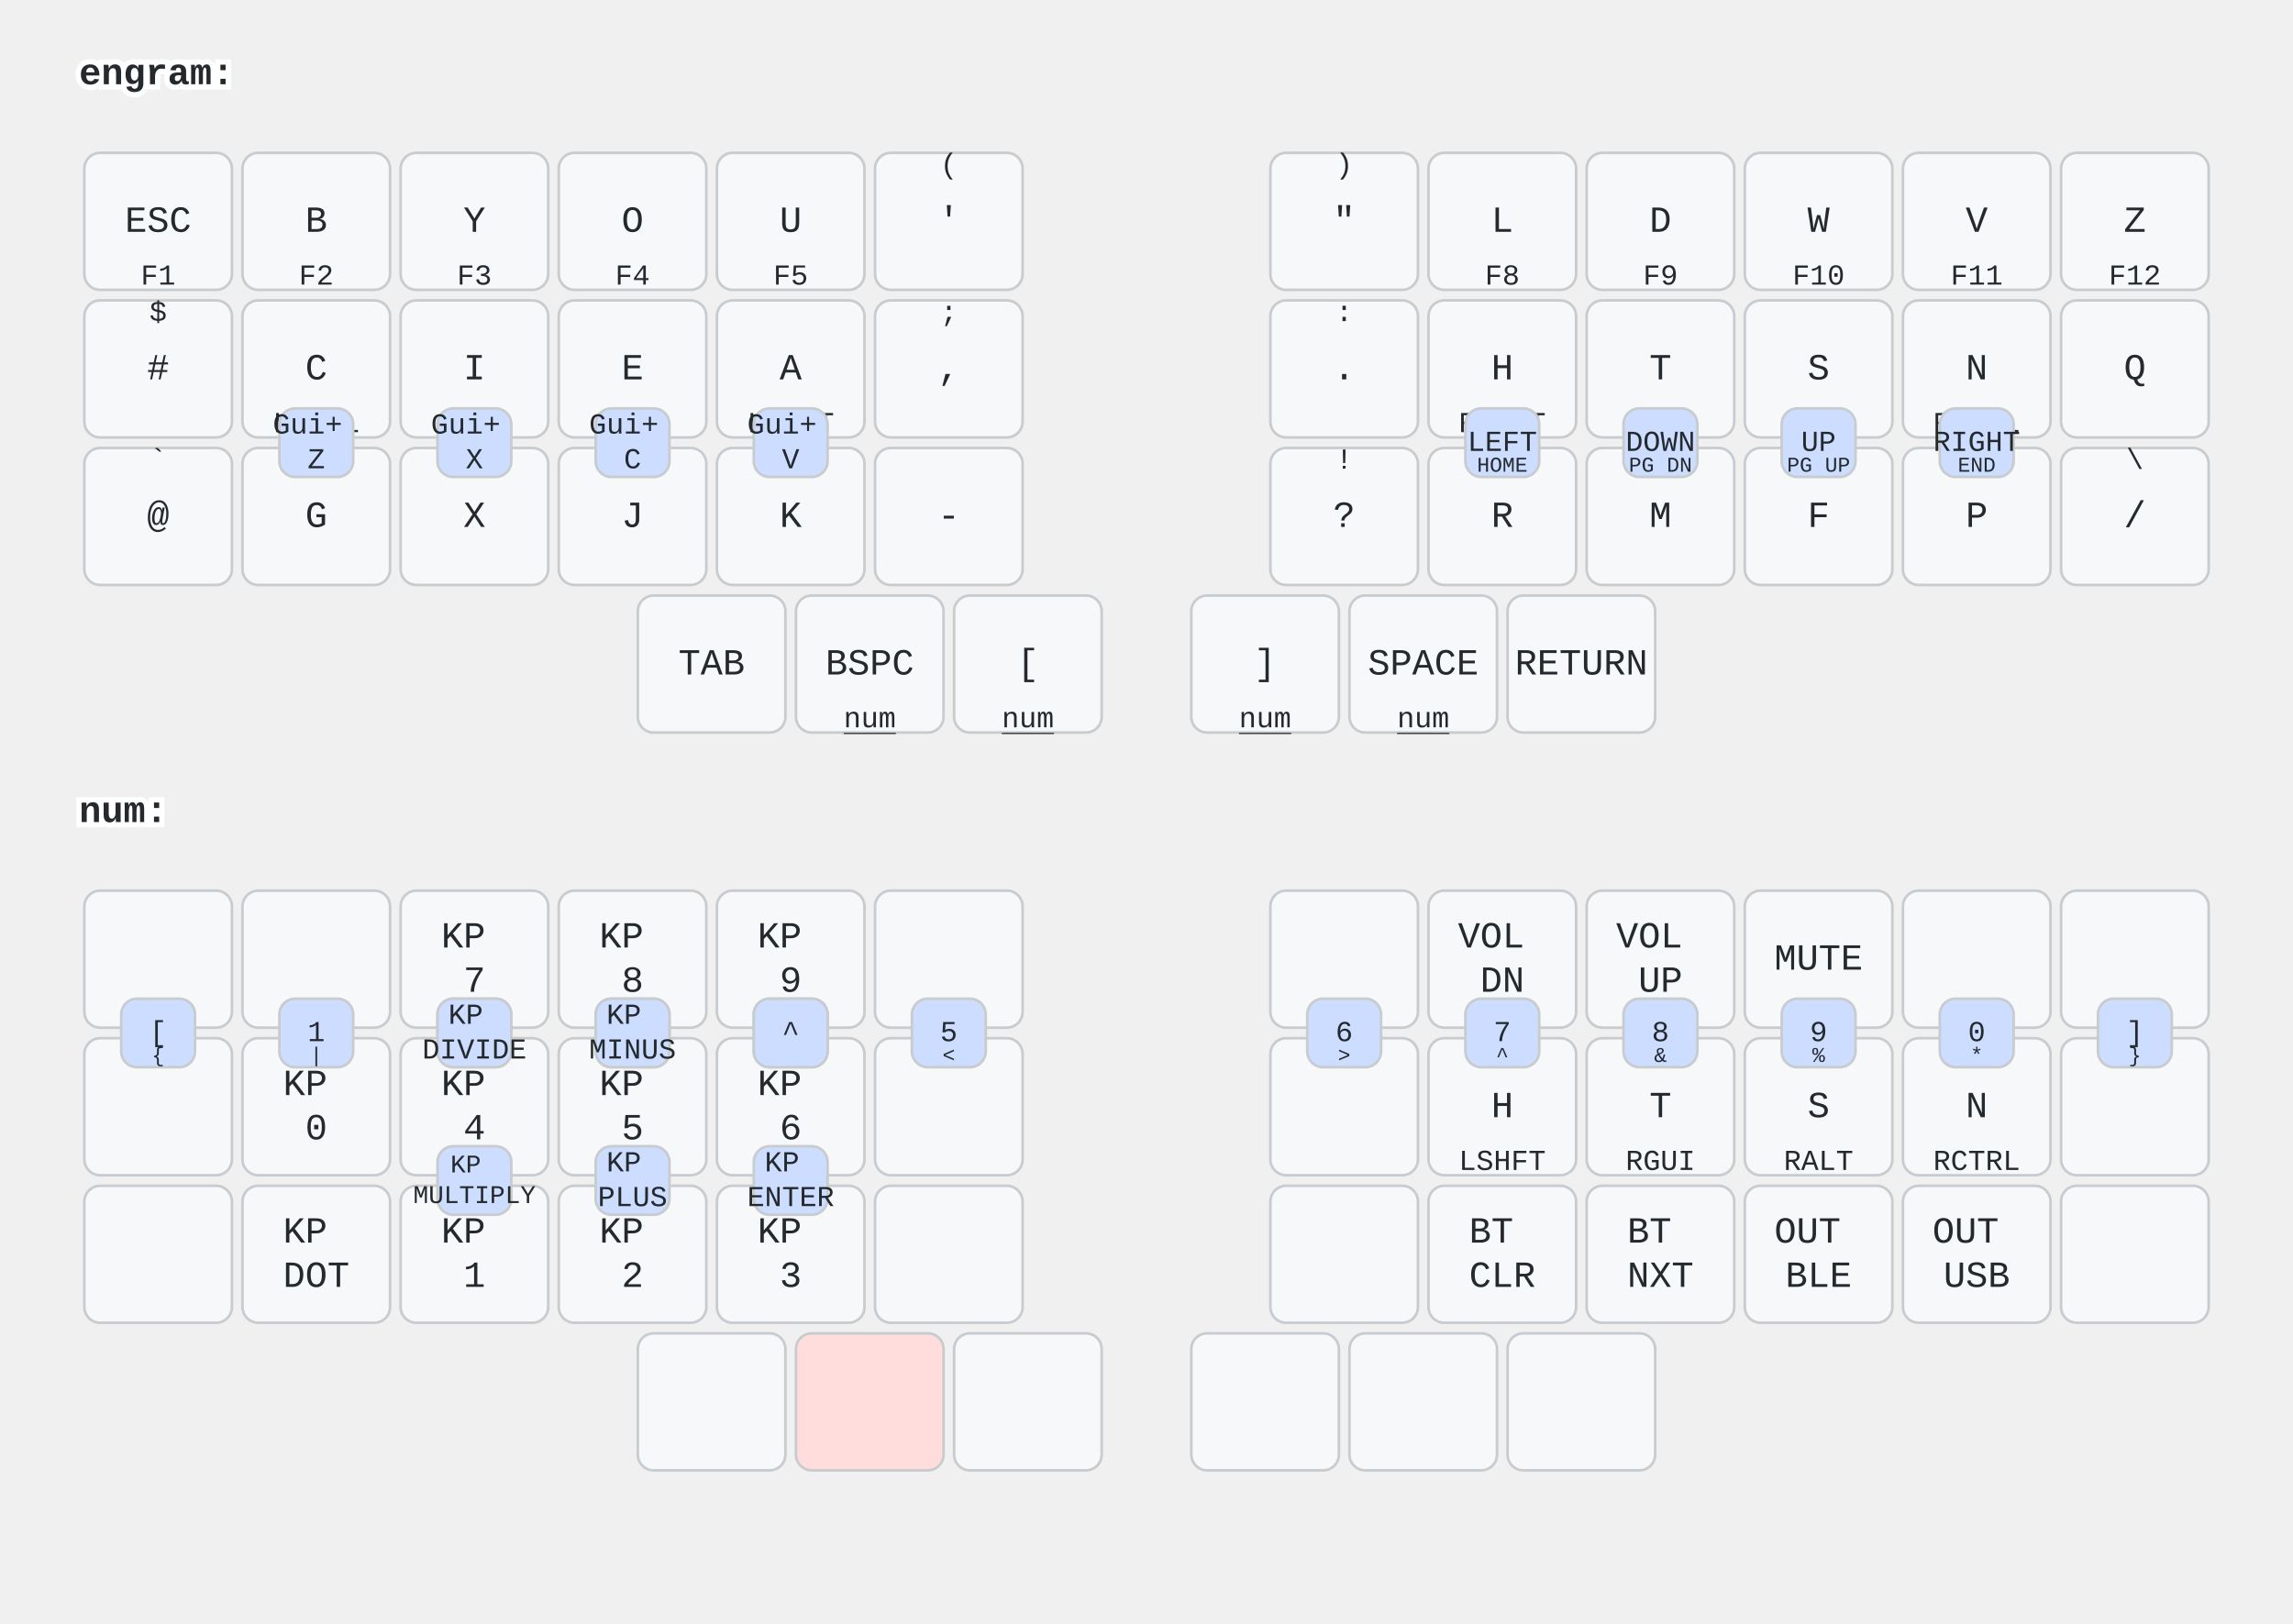
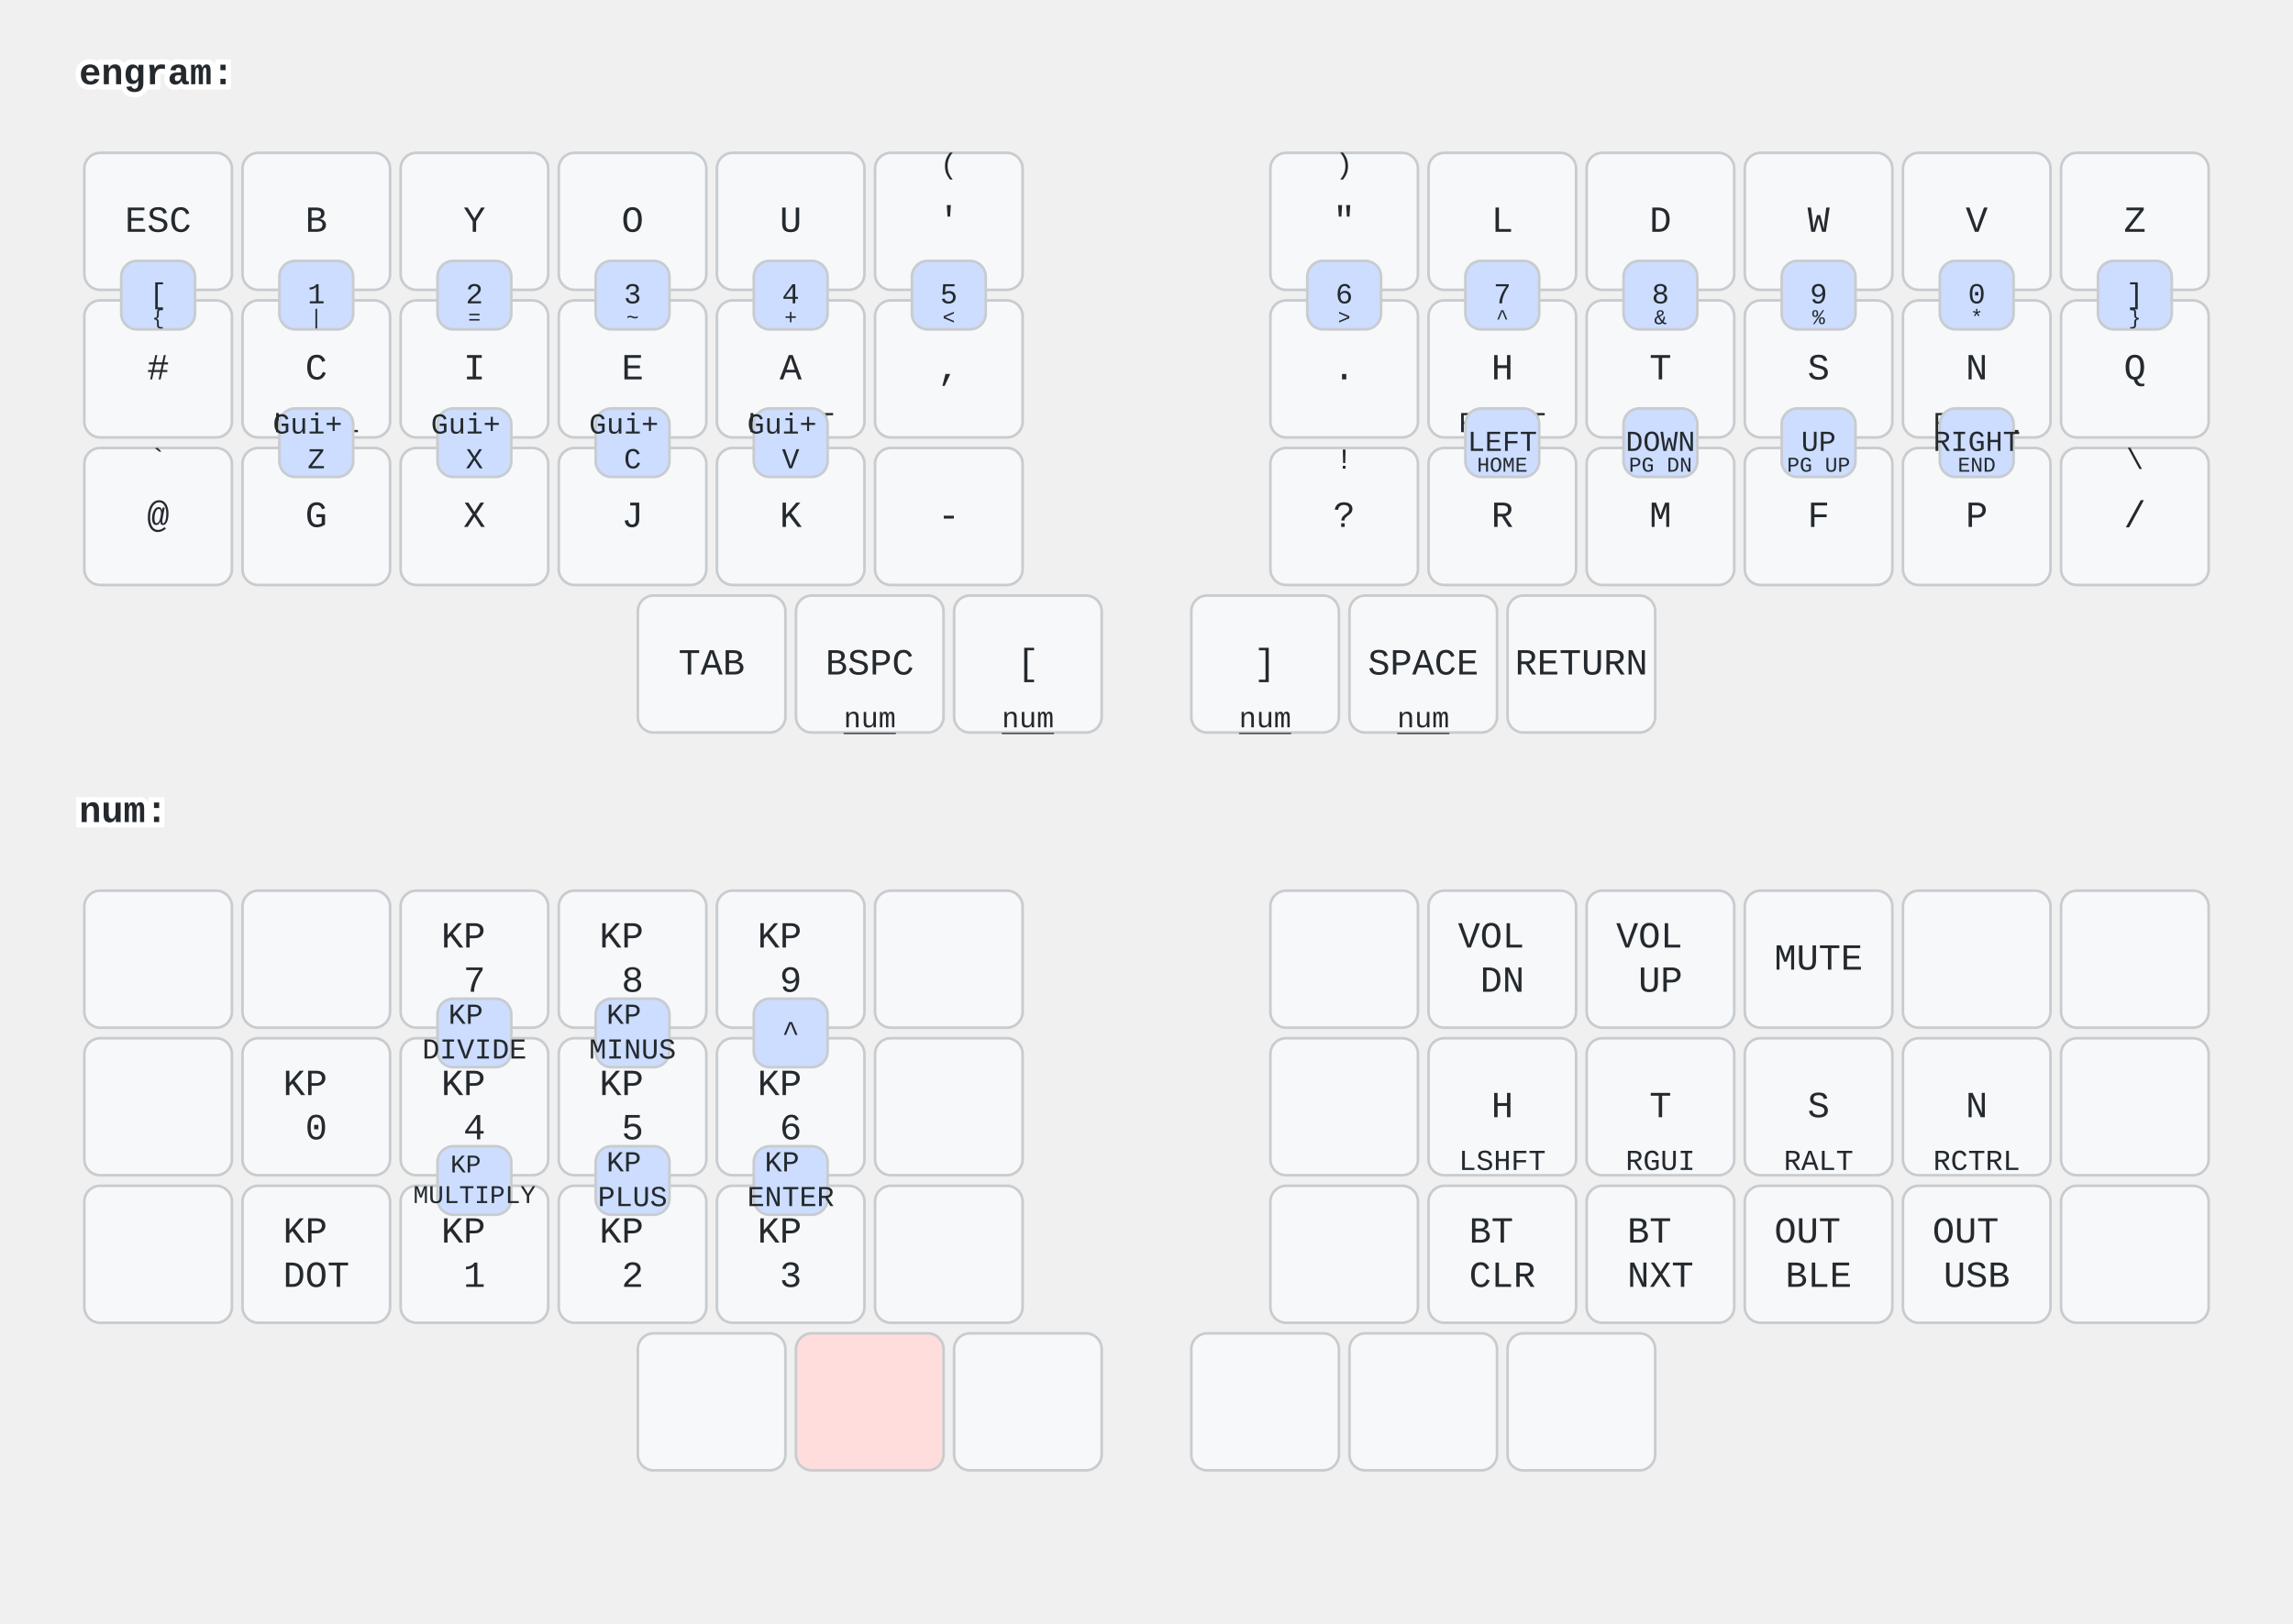
<svg xmlns="http://www.w3.org/2000/svg" width="870" height="616" viewBox="0 0 870 616" class="keymap">
  <style>/* inherit to force styles through use tags */
svg path {
    fill: inherit;
}

/* font and background color specifications */
svg.keymap {
    font-family: SFMono-Regular,Consolas,Liberation Mono,Menlo,monospace;
    font-size: 14px;
    font-kerning: normal;
    text-rendering: optimizeLegibility;
    fill: #24292e;
}

/* default key styling */
rect.key {
    fill: #f6f8fa;
}

rect.key, rect.combo {
    stroke: #c9cccf;
    stroke-width: 1;
}

/* default key side styling, only used is draw_key_sides is set */
rect.side {
    filter: brightness(90%);
}

/* color accent for combo boxes */
rect.combo, rect.combo-separate {
    fill: #cdf;
}

/* color accent for held keys */
rect.held, rect.combo.held {
    fill: #fdd;
}

/* color accent for ghost (optional) keys */
rect.ghost, rect.combo.ghost {
    stroke-dasharray: 4, 4;
    stroke-width: 2;
}

text {
    text-anchor: middle;
    dominant-baseline: middle;
}

/* styling for layer labels */
text.label {
    font-weight: bold;
    text-anchor: start;
    stroke: white;
    stroke-width: 4;
    paint-order: stroke;
}

/* styling for optional footer */
text.footer {
    text-anchor: end;
    dominant-baseline: auto;
    stroke: white;
    stroke-width: 4;
    paint-order: stroke;
}

/* styling for combo tap, and key hold/shifted label text */
text.combo, text.hold, text.shifted {
    font-size: 11px;
}

text.hold {
    text-anchor: middle;
    dominant-baseline: auto;
}

text.shifted {
    text-anchor: middle;
    dominant-baseline: hanging;
}

text.layer-activator {
    text-decoration: underline;
}

/* styling for hold/shifted label text in combo box */
text.combo.hold, text.combo.shifted {
    font-size: 8px;
}

/* lighter symbol for transparent keys */
text.trans {
    fill: #7b7e81;
}

/* styling for combo dendrons */
path.combo {
    stroke-width: 1;
    stroke: gray;
    fill: none;
}

/* Start Tabler Icons Cleanup */
/* cannot use height/width with glyphs */
.icon-tabler &gt; path {
    fill: inherit;
    stroke: inherit;
    stroke-width: 2;
}
/* hide tabler's default box */
.icon-tabler &gt; path[stroke="none"][fill="none"] {
    visibility: hidden;
}
/* End Tabler Icons Cleanup */
</style>
  <g transform="translate(30, 0)" class="layer-engram">
    <text x="0" y="28" class="label" id="engram">engram:</text>
    <g transform="translate(0, 56)">
      <g transform="translate(30, 28)" class="key keypos-0">
        <rect rx="6" ry="6" x="-28" y="-26" width="56" height="52" class="key" />
        <text x="0" y="0" class="key tap">ESC</text>
        <text x="0" y="24" class="key hold">F1</text>
      </g>
      <g transform="translate(90, 28)" class="key keypos-1">
        <rect rx="6" ry="6" x="-28" y="-26" width="56" height="52" class="key" />
        <text x="0" y="0" class="key tap">B</text>
        <text x="0" y="24" class="key hold">F2</text>
      </g>
      <g transform="translate(150, 28)" class="key keypos-2">
        <rect rx="6" ry="6" x="-28" y="-26" width="56" height="52" class="key" />
        <text x="0" y="0" class="key tap">Y</text>
        <text x="0" y="24" class="key hold">F3</text>
      </g>
      <g transform="translate(210, 28)" class="key keypos-3">
        <rect rx="6" ry="6" x="-28" y="-26" width="56" height="52" class="key" />
        <text x="0" y="0" class="key tap">O</text>
        <text x="0" y="24" class="key hold">F4</text>
      </g>
      <g transform="translate(270, 28)" class="key keypos-4">
        <rect rx="6" ry="6" x="-28" y="-26" width="56" height="52" class="key" />
        <text x="0" y="0" class="key tap">U</text>
        <text x="0" y="24" class="key hold">F5</text>
      </g>
      <g transform="translate(330, 28)" class="key keypos-5">
        <rect rx="6" ry="6" x="-28" y="-26" width="56" height="52" class="key" />
        <text x="0" y="0" class="key tap">'</text>
        <text x="0" y="-24" class="key shifted">(</text>
      </g>
      <g transform="translate(480, 28)" class="key keypos-6">
        <rect rx="6" ry="6" x="-28" y="-26" width="56" height="52" class="key" />
        <text x="0" y="0" class="key tap">"</text>
        <text x="0" y="-24" class="key shifted">)</text>
      </g>
      <g transform="translate(540, 28)" class="key keypos-7">
        <rect rx="6" ry="6" x="-28" y="-26" width="56" height="52" class="key" />
        <text x="0" y="0" class="key tap">L</text>
        <text x="0" y="24" class="key hold">F8</text>
      </g>
      <g transform="translate(600, 28)" class="key keypos-8">
        <rect rx="6" ry="6" x="-28" y="-26" width="56" height="52" class="key" />
        <text x="0" y="0" class="key tap">D</text>
        <text x="0" y="24" class="key hold">F9</text>
      </g>
      <g transform="translate(660, 28)" class="key keypos-9">
        <rect rx="6" ry="6" x="-28" y="-26" width="56" height="52" class="key" />
        <text x="0" y="0" class="key tap">W</text>
        <text x="0" y="24" class="key hold">F10</text>
      </g>
      <g transform="translate(720, 28)" class="key keypos-10">
        <rect rx="6" ry="6" x="-28" y="-26" width="56" height="52" class="key" />
        <text x="0" y="0" class="key tap">V</text>
        <text x="0" y="24" class="key hold">F11</text>
      </g>
      <g transform="translate(780, 28)" class="key keypos-11">
        <rect rx="6" ry="6" x="-28" y="-26" width="56" height="52" class="key" />
        <text x="0" y="0" class="key tap">Z</text>
        <text x="0" y="24" class="key hold">F12</text>
      </g>
      <g transform="translate(30, 84)" class="key keypos-12">
        <rect rx="6" ry="6" x="-28" y="-26" width="56" height="52" class="key" />
        <text x="0" y="0" class="key tap">#</text>
        <text x="0" y="-24" class="key shifted">$</text>
      </g>
      <g transform="translate(90, 84)" class="key keypos-13">
        <rect rx="6" ry="6" x="-28" y="-26" width="56" height="52" class="key" />
        <text x="0" y="0" class="key tap">C</text>
        <text x="0" y="24" class="key hold">LCTRL</text>
      </g>
      <g transform="translate(150, 84)" class="key keypos-14">
        <rect rx="6" ry="6" x="-28" y="-26" width="56" height="52" class="key" />
        <text x="0" y="0" class="key tap">I</text>
        <text x="0" y="24" class="key hold">LALT</text>
      </g>
      <g transform="translate(210, 84)" class="key keypos-15">
        <rect rx="6" ry="6" x="-28" y="-26" width="56" height="52" class="key" />
        <text x="0" y="0" class="key tap">E</text>
        <text x="0" y="24" class="key hold">LGUI</text>
      </g>
      <g transform="translate(270, 84)" class="key keypos-16">
        <rect rx="6" ry="6" x="-28" y="-26" width="56" height="52" class="key" />
        <text x="0" y="0" class="key tap">A</text>
        <text x="0" y="24" class="key hold">LSHFT</text>
      </g>
      <g transform="translate(330, 84)" class="key keypos-17">
        <rect rx="6" ry="6" x="-28" y="-26" width="56" height="52" class="key" />
        <text x="0" y="0" class="key tap">,</text>
        <text x="0" y="-24" class="key shifted">;</text>
      </g>
      <g transform="translate(480, 84)" class="key keypos-18">
        <rect rx="6" ry="6" x="-28" y="-26" width="56" height="52" class="key" />
        <text x="0" y="0" class="key tap">.</text>
        <text x="0" y="-24" class="key shifted">:</text>
      </g>
      <g transform="translate(540, 84)" class="key keypos-19">
        <rect rx="6" ry="6" x="-28" y="-26" width="56" height="52" class="key" />
        <text x="0" y="0" class="key tap">H</text>
        <text x="0" y="24" class="key hold">RSHFT</text>
      </g>
      <g transform="translate(600, 84)" class="key keypos-20">
        <rect rx="6" ry="6" x="-28" y="-26" width="56" height="52" class="key" />
        <text x="0" y="0" class="key tap">T</text>
        <text x="0" y="24" class="key hold">RGUI</text>
      </g>
      <g transform="translate(660, 84)" class="key keypos-21">
        <rect rx="6" ry="6" x="-28" y="-26" width="56" height="52" class="key" />
        <text x="0" y="0" class="key tap">S</text>
        <text x="0" y="24" class="key hold">RALT</text>
      </g>
      <g transform="translate(720, 84)" class="key keypos-22">
        <rect rx="6" ry="6" x="-28" y="-26" width="56" height="52" class="key" />
        <text x="0" y="0" class="key tap">N</text>
        <text x="0" y="24" class="key hold">RCTRL</text>
      </g>
      <g transform="translate(780, 84)" class="key keypos-23">
        <rect rx="6" ry="6" x="-28" y="-26" width="56" height="52" class="key" />
        <text x="0" y="0" class="key tap">Q</text>
      </g>
      <g transform="translate(30, 140)" class="key keypos-24">
        <rect rx="6" ry="6" x="-28" y="-26" width="56" height="52" class="key" />
        <text x="0" y="0" class="key tap">@</text>
        <text x="0" y="-24" class="key shifted">`</text>
      </g>
      <g transform="translate(90, 140)" class="key keypos-25">
        <rect rx="6" ry="6" x="-28" y="-26" width="56" height="52" class="key" />
        <text x="0" y="0" class="key tap">G</text>
      </g>
      <g transform="translate(150, 140)" class="key keypos-26">
        <rect rx="6" ry="6" x="-28" y="-26" width="56" height="52" class="key" />
        <text x="0" y="0" class="key tap">X</text>
      </g>
      <g transform="translate(210, 140)" class="key keypos-27">
        <rect rx="6" ry="6" x="-28" y="-26" width="56" height="52" class="key" />
        <text x="0" y="0" class="key tap">J</text>
      </g>
      <g transform="translate(270, 140)" class="key keypos-28">
        <rect rx="6" ry="6" x="-28" y="-26" width="56" height="52" class="key" />
        <text x="0" y="0" class="key tap">K</text>
      </g>
      <g transform="translate(330, 140)" class="key keypos-29">
        <rect rx="6" ry="6" x="-28" y="-26" width="56" height="52" class="key" />
        <text x="0" y="0" class="key tap">-</text>
      </g>
      <g transform="translate(480, 140)" class="key keypos-30">
        <rect rx="6" ry="6" x="-28" y="-26" width="56" height="52" class="key" />
        <text x="0" y="0" class="key tap">?</text>
        <text x="0" y="-24" class="key shifted">!</text>
      </g>
      <g transform="translate(540, 140)" class="key keypos-31">
        <rect rx="6" ry="6" x="-28" y="-26" width="56" height="52" class="key" />
        <text x="0" y="0" class="key tap">R</text>
      </g>
      <g transform="translate(600, 140)" class="key keypos-32">
        <rect rx="6" ry="6" x="-28" y="-26" width="56" height="52" class="key" />
        <text x="0" y="0" class="key tap">M</text>
      </g>
      <g transform="translate(660, 140)" class="key keypos-33">
        <rect rx="6" ry="6" x="-28" y="-26" width="56" height="52" class="key" />
        <text x="0" y="0" class="key tap">F</text>
      </g>
      <g transform="translate(720, 140)" class="key keypos-34">
        <rect rx="6" ry="6" x="-28" y="-26" width="56" height="52" class="key" />
        <text x="0" y="0" class="key tap">P</text>
      </g>
      <g transform="translate(780, 140)" class="key keypos-35">
        <rect rx="6" ry="6" x="-28" y="-26" width="56" height="52" class="key" />
        <text x="0" y="0" class="key tap">/</text>
        <text x="0" y="-24" class="key shifted">\</text>
      </g>
      <g transform="translate(240, 196)" class="key keypos-36">
        <rect rx="6" ry="6" x="-28" y="-26" width="56" height="52" class="key" />
        <text x="0" y="0" class="key tap">TAB</text>
      </g>
      <g transform="translate(300, 196)" class="key keypos-37">
        <rect rx="6" ry="6" x="-28" y="-26" width="56" height="52" class="key" />
        <text x="0" y="0" class="key tap">BSPC</text>
        <a href="#num">
          <text x="0" y="24" class="key hold layer-activator">num</text>
        </a>
      </g>
      <g transform="translate(360, 196)" class="key keypos-38">
        <rect rx="6" ry="6" x="-28" y="-26" width="56" height="52" class="key" />
        <text x="0" y="0" class="key tap">[</text>
        <a href="#num">
          <text x="0" y="24" class="key hold layer-activator">num</text>
        </a>
      </g>
      <g transform="translate(450, 196)" class="key keypos-39">
        <rect rx="6" ry="6" x="-28" y="-26" width="56" height="52" class="key" />
        <text x="0" y="0" class="key tap">]</text>
        <a href="#num">
          <text x="0" y="24" class="key hold layer-activator">num</text>
        </a>
      </g>
      <g transform="translate(510, 196)" class="key keypos-40">
        <rect rx="6" ry="6" x="-28" y="-26" width="56" height="52" class="key" />
        <text x="0" y="0" class="key tap">SPACE</text>
        <a href="#num">
          <text x="0" y="24" class="key hold layer-activator">num</text>
        </a>
      </g>
      <g transform="translate(570, 196)" class="key keypos-41">
        <rect rx="6" ry="6" x="-28" y="-26" width="56" height="52" class="key" />
        <text x="0" y="0" class="key tap">RETURN</text>
      </g>
      <g class="combo combopos-0">
+         <rect rx="6" ry="6" x="16" y="43" width="28" height="26" class="combo" />
+         <text x="30" y="56" class="combo tap">[</text>
+         <text x="30" y="67" class="combo hold">{</text>
+       </g>
+       <g class="combo combopos-1">
+         <rect rx="6" ry="6" x="76" y="43" width="28" height="26" class="combo" />
+         <text x="90" y="56" class="combo tap">1</text>
+         <text x="90" y="67" class="combo hold">|</text>
+       </g>
+       <g class="combo combopos-2">
+         <rect rx="6" ry="6" x="136" y="43" width="28" height="26" class="combo" />
+         <text x="150" y="56" class="combo tap">2</text>
+         <text x="150" y="67" class="combo hold">=</text>
+       </g>
+       <g class="combo combopos-3">
+         <rect rx="6" ry="6" x="196" y="43" width="28" height="26" class="combo" />
+         <text x="210" y="56" class="combo tap">3</text>
+         <text x="210" y="67" class="combo hold">~</text>
+       </g>
+       <g class="combo combopos-4">
+         <rect rx="6" ry="6" x="256" y="43" width="28" height="26" class="combo" />
+         <text x="270" y="56" class="combo tap">4</text>
+         <text x="270" y="67" class="combo hold">+</text>
+       </g>
+       <g class="combo combopos-5">
+         <rect rx="6" ry="6" x="316" y="43" width="28" height="26" class="combo" />
+         <text x="330" y="56" class="combo tap">5</text>
+         <text x="330" y="67" class="combo hold">&lt;</text>
+       </g>
+       <g class="combo combopos-6">
+         <rect rx="6" ry="6" x="466" y="43" width="28" height="26" class="combo" />
+         <text x="480" y="56" class="combo tap">6</text>
+         <text x="480" y="67" class="combo hold">&gt;</text>
+       </g>
+       <g class="combo combopos-7">
+         <rect rx="6" ry="6" x="526" y="43" width="28" height="26" class="combo" />
+         <text x="540" y="56" class="combo tap">7</text>
+         <text x="540" y="67" class="combo hold">^</text>
+       </g>
+       <g class="combo combopos-8">
+         <rect rx="6" ry="6" x="586" y="43" width="28" height="26" class="combo" />
+         <text x="600" y="56" class="combo tap">8</text>
+         <text x="600" y="67" class="combo hold">&amp;</text>
+       </g>
+       <g class="combo combopos-9">
+         <rect rx="6" ry="6" x="646" y="43" width="28" height="26" class="combo" />
+         <text x="660" y="56" class="combo tap">9</text>
+         <text x="660" y="67" class="combo hold">%</text>
+       </g>
+       <g class="combo combopos-10">
+         <rect rx="6" ry="6" x="706" y="43" width="28" height="26" class="combo" />
+         <text x="720" y="56" class="combo tap">0</text>
+         <text x="720" y="67" class="combo hold">*</text>
+       </g>
+       <g class="combo combopos-11">
+         <rect rx="6" ry="6" x="766" y="43" width="28" height="26" class="combo" />
+         <text x="780" y="56" class="combo tap">]</text>
+         <text x="780" y="67" class="combo hold">}</text>
+       </g>
+       <g class="combo combopos-12">
        <rect rx="6" ry="6" x="76" y="99" width="28" height="26" class="combo" />
        <text x="90" y="112" class="combo tap">
          <tspan x="90" dy="-0.6em">Gui+</tspan>
          <tspan x="90" dy="1.2em">Z</tspan>
        </text>
      </g>
-       <g class="combo combopos-1">
+       <g class="combo combopos-13">
        <rect rx="6" ry="6" x="136" y="99" width="28" height="26" class="combo" />
        <text x="150" y="112" class="combo tap">
          <tspan x="150" dy="-0.6em">Gui+</tspan>
          <tspan x="150" dy="1.2em">X</tspan>
        </text>
      </g>
-       <g class="combo combopos-2">
+       <g class="combo combopos-14">
        <rect rx="6" ry="6" x="196" y="99" width="28" height="26" class="combo" />
        <text x="210" y="112" class="combo tap">
          <tspan x="210" dy="-0.6em">Gui+</tspan>
          <tspan x="210" dy="1.2em">C</tspan>
        </text>
      </g>
-       <g class="combo combopos-3">
+       <g class="combo combopos-15">
        <rect rx="6" ry="6" x="256" y="99" width="28" height="26" class="combo" />
        <text x="270" y="112" class="combo tap">
          <tspan x="270" dy="-0.6em">Gui+</tspan>
          <tspan x="270" dy="1.2em">V</tspan>
        </text>
      </g>
-       <g class="combo combopos-4">
+       <g class="combo combopos-16">
        <rect rx="6" ry="6" x="526" y="99" width="28" height="26" class="combo" />
        <text x="540" y="112" class="combo tap">LEFT</text>
        <text x="540" y="123" class="combo hold">HOME</text>
      </g>
-       <g class="combo combopos-5">
+       <g class="combo combopos-17">
        <rect rx="6" ry="6" x="586" y="99" width="28" height="26" class="combo" />
        <text x="600" y="112" class="combo tap">DOWN</text>
        <text x="600" y="123" class="combo hold">PG DN</text>
      </g>
-       <g class="combo combopos-6">
+       <g class="combo combopos-18">
        <rect rx="6" ry="6" x="646" y="99" width="28" height="26" class="combo" />
        <text x="660" y="112" class="combo tap">UP</text>
        <text x="660" y="123" class="combo hold">PG UP</text>
      </g>
-       <g class="combo combopos-7">
+       <g class="combo combopos-19">
        <rect rx="6" ry="6" x="706" y="99" width="28" height="26" class="combo" />
        <text x="720" y="112" class="combo tap">RIGHT</text>
        <text x="720" y="123" class="combo hold">END</text>
      </g>
    </g>
  </g>
  <g transform="translate(30, 280)" class="layer-num">
    <text x="0" y="28" class="label" id="num">num:</text>
    <g transform="translate(0, 56)">
      <g transform="translate(30, 28)" class="key keypos-0">
        <rect rx="6" ry="6" x="-28" y="-26" width="56" height="52" class="key" />
      </g>
      <g transform="translate(90, 28)" class="key keypos-1">
        <rect rx="6" ry="6" x="-28" y="-26" width="56" height="52" class="key" />
      </g>
      <g transform="translate(150, 28)" class="key keypos-2">
        <rect rx="6" ry="6" x="-28" y="-26" width="56" height="52" class="key" />
        <text x="0" y="0" class="key tap">
          <tspan x="0" dy="-0.6em">KP</tspan>
          <tspan x="0" dy="1.2em">7</tspan>
        </text>
      </g>
      <g transform="translate(210, 28)" class="key keypos-3">
        <rect rx="6" ry="6" x="-28" y="-26" width="56" height="52" class="key" />
        <text x="0" y="0" class="key tap">
          <tspan x="0" dy="-0.6em">KP</tspan>
          <tspan x="0" dy="1.2em">8</tspan>
        </text>
      </g>
      <g transform="translate(270, 28)" class="key keypos-4">
        <rect rx="6" ry="6" x="-28" y="-26" width="56" height="52" class="key" />
        <text x="0" y="0" class="key tap">
          <tspan x="0" dy="-0.6em">KP</tspan>
          <tspan x="0" dy="1.2em">9</tspan>
        </text>
      </g>
      <g transform="translate(330, 28)" class="key keypos-5">
        <rect rx="6" ry="6" x="-28" y="-26" width="56" height="52" class="key" />
      </g>
      <g transform="translate(480, 28)" class="key keypos-6">
        <rect rx="6" ry="6" x="-28" y="-26" width="56" height="52" class="key" />
      </g>
      <g transform="translate(540, 28)" class="key keypos-7">
        <rect rx="6" ry="6" x="-28" y="-26" width="56" height="52" class="key" />
        <text x="0" y="0" class="key tap">
          <tspan x="0" dy="-0.6em">VOL</tspan>
          <tspan x="0" dy="1.2em">DN</tspan>
        </text>
      </g>
      <g transform="translate(600, 28)" class="key keypos-8">
        <rect rx="6" ry="6" x="-28" y="-26" width="56" height="52" class="key" />
        <text x="0" y="0" class="key tap">
          <tspan x="0" dy="-0.6em">VOL</tspan>
          <tspan x="0" dy="1.2em">UP</tspan>
        </text>
      </g>
      <g transform="translate(660, 28)" class="key keypos-9">
        <rect rx="6" ry="6" x="-28" y="-26" width="56" height="52" class="key" />
        <text x="0" y="0" class="key tap">MUTE</text>
      </g>
      <g transform="translate(720, 28)" class="key keypos-10">
        <rect rx="6" ry="6" x="-28" y="-26" width="56" height="52" class="key" />
      </g>
      <g transform="translate(780, 28)" class="key keypos-11">
        <rect rx="6" ry="6" x="-28" y="-26" width="56" height="52" class="key" />
      </g>
      <g transform="translate(30, 84)" class="key keypos-12">
        <rect rx="6" ry="6" x="-28" y="-26" width="56" height="52" class="key" />
      </g>
      <g transform="translate(90, 84)" class="key keypos-13">
        <rect rx="6" ry="6" x="-28" y="-26" width="56" height="52" class="key" />
        <text x="0" y="0" class="key tap">
          <tspan x="0" dy="-0.6em">KP</tspan>
          <tspan x="0" dy="1.2em">0</tspan>
        </text>
      </g>
      <g transform="translate(150, 84)" class="key keypos-14">
        <rect rx="6" ry="6" x="-28" y="-26" width="56" height="52" class="key" />
        <text x="0" y="0" class="key tap">
          <tspan x="0" dy="-0.6em">KP</tspan>
          <tspan x="0" dy="1.2em">4</tspan>
        </text>
      </g>
      <g transform="translate(210, 84)" class="key keypos-15">
        <rect rx="6" ry="6" x="-28" y="-26" width="56" height="52" class="key" />
        <text x="0" y="0" class="key tap">
          <tspan x="0" dy="-0.6em">KP</tspan>
          <tspan x="0" dy="1.2em">5</tspan>
        </text>
      </g>
      <g transform="translate(270, 84)" class="key keypos-16">
        <rect rx="6" ry="6" x="-28" y="-26" width="56" height="52" class="key" />
        <text x="0" y="0" class="key tap">
          <tspan x="0" dy="-0.6em">KP</tspan>
          <tspan x="0" dy="1.2em">6</tspan>
        </text>
      </g>
      <g transform="translate(330, 84)" class="key keypos-17">
        <rect rx="6" ry="6" x="-28" y="-26" width="56" height="52" class="key" />
      </g>
      <g transform="translate(480, 84)" class="key keypos-18">
        <rect rx="6" ry="6" x="-28" y="-26" width="56" height="52" class="key" />
      </g>
      <g transform="translate(540, 84)" class="key keypos-19">
        <rect rx="6" ry="6" x="-28" y="-26" width="56" height="52" class="key" />
        <text x="0" y="0" class="key tap">H</text>
        <text x="0" y="24" class="key hold">LSHFT</text>
      </g>
      <g transform="translate(600, 84)" class="key keypos-20">
        <rect rx="6" ry="6" x="-28" y="-26" width="56" height="52" class="key" />
        <text x="0" y="0" class="key tap">T</text>
        <text x="0" y="24" class="key hold">RGUI</text>
      </g>
      <g transform="translate(660, 84)" class="key keypos-21">
        <rect rx="6" ry="6" x="-28" y="-26" width="56" height="52" class="key" />
        <text x="0" y="0" class="key tap">S</text>
        <text x="0" y="24" class="key hold">RALT</text>
      </g>
      <g transform="translate(720, 84)" class="key keypos-22">
        <rect rx="6" ry="6" x="-28" y="-26" width="56" height="52" class="key" />
        <text x="0" y="0" class="key tap">N</text>
        <text x="0" y="24" class="key hold">RCTRL</text>
      </g>
      <g transform="translate(780, 84)" class="key keypos-23">
        <rect rx="6" ry="6" x="-28" y="-26" width="56" height="52" class="key" />
      </g>
      <g transform="translate(30, 140)" class="key keypos-24">
        <rect rx="6" ry="6" x="-28" y="-26" width="56" height="52" class="key" />
      </g>
      <g transform="translate(90, 140)" class="key keypos-25">
        <rect rx="6" ry="6" x="-28" y="-26" width="56" height="52" class="key" />
        <text x="0" y="0" class="key tap">
          <tspan x="0" dy="-0.6em">KP</tspan>
          <tspan x="0" dy="1.2em">DOT</tspan>
        </text>
      </g>
      <g transform="translate(150, 140)" class="key keypos-26">
        <rect rx="6" ry="6" x="-28" y="-26" width="56" height="52" class="key" />
        <text x="0" y="0" class="key tap">
          <tspan x="0" dy="-0.6em">KP</tspan>
          <tspan x="0" dy="1.2em">1</tspan>
        </text>
      </g>
      <g transform="translate(210, 140)" class="key keypos-27">
        <rect rx="6" ry="6" x="-28" y="-26" width="56" height="52" class="key" />
        <text x="0" y="0" class="key tap">
          <tspan x="0" dy="-0.6em">KP</tspan>
          <tspan x="0" dy="1.2em">2</tspan>
        </text>
      </g>
      <g transform="translate(270, 140)" class="key keypos-28">
        <rect rx="6" ry="6" x="-28" y="-26" width="56" height="52" class="key" />
        <text x="0" y="0" class="key tap">
          <tspan x="0" dy="-0.6em">KP</tspan>
          <tspan x="0" dy="1.2em">3</tspan>
        </text>
      </g>
      <g transform="translate(330, 140)" class="key keypos-29">
        <rect rx="6" ry="6" x="-28" y="-26" width="56" height="52" class="key" />
      </g>
      <g transform="translate(480, 140)" class="key keypos-30">
        <rect rx="6" ry="6" x="-28" y="-26" width="56" height="52" class="key" />
      </g>
      <g transform="translate(540, 140)" class="key keypos-31">
        <rect rx="6" ry="6" x="-28" y="-26" width="56" height="52" class="key" />
        <text x="0" y="0" class="key tap">
          <tspan x="0" dy="-0.6em">BT</tspan>
          <tspan x="0" dy="1.2em">CLR</tspan>
        </text>
      </g>
      <g transform="translate(600, 140)" class="key keypos-32">
        <rect rx="6" ry="6" x="-28" y="-26" width="56" height="52" class="key" />
        <text x="0" y="0" class="key tap">
          <tspan x="0" dy="-0.6em">BT</tspan>
          <tspan x="0" dy="1.2em">NXT</tspan>
        </text>
      </g>
      <g transform="translate(660, 140)" class="key keypos-33">
        <rect rx="6" ry="6" x="-28" y="-26" width="56" height="52" class="key" />
        <text x="0" y="0" class="key tap">
          <tspan x="0" dy="-0.6em">OUT</tspan>
          <tspan x="0" dy="1.2em">BLE</tspan>
        </text>
      </g>
      <g transform="translate(720, 140)" class="key keypos-34">
        <rect rx="6" ry="6" x="-28" y="-26" width="56" height="52" class="key" />
        <text x="0" y="0" class="key tap">
          <tspan x="0" dy="-0.6em">OUT</tspan>
          <tspan x="0" dy="1.2em">USB</tspan>
        </text>
      </g>
      <g transform="translate(780, 140)" class="key keypos-35">
        <rect rx="6" ry="6" x="-28" y="-26" width="56" height="52" class="key" />
      </g>
      <g transform="translate(240, 196)" class="key keypos-36">
        <rect rx="6" ry="6" x="-28" y="-26" width="56" height="52" class="key" />
      </g>
      <g transform="translate(300, 196)" class="key held keypos-37">
        <rect rx="6" ry="6" x="-28" y="-26" width="56" height="52" class="key held" />
      </g>
      <g transform="translate(360, 196)" class="key keypos-38">
        <rect rx="6" ry="6" x="-28" y="-26" width="56" height="52" class="key" />
      </g>
      <g transform="translate(450, 196)" class="key keypos-39">
        <rect rx="6" ry="6" x="-28" y="-26" width="56" height="52" class="key" />
      </g>
      <g transform="translate(510, 196)" class="key keypos-40">
        <rect rx="6" ry="6" x="-28" y="-26" width="56" height="52" class="key" />
      </g>
      <g transform="translate(570, 196)" class="key keypos-41">
        <rect rx="6" ry="6" x="-28" y="-26" width="56" height="52" class="key" />
      </g>
      <g class="combo combopos-0">
-         <rect rx="6" ry="6" x="16" y="43" width="28" height="26" class="combo" />
-         <text x="30" y="56" class="combo tap">[</text>
-         <text x="30" y="67" class="combo hold">{</text>
-       </g>
-       <g class="combo combopos-1">
-         <rect rx="6" ry="6" x="76" y="43" width="28" height="26" class="combo" />
-         <text x="90" y="56" class="combo tap">1</text>
-         <text x="90" y="67" class="combo hold">|</text>
-       </g>
-       <g class="combo combopos-2">
-         <rect rx="6" ry="6" x="136" y="43" width="28" height="26" class="combo" />
-         <text x="150" y="56" class="combo tap">2</text>
-         <text x="150" y="67" class="combo hold">=</text>
-       </g>
-       <g class="combo combopos-3">
-         <rect rx="6" ry="6" x="196" y="43" width="28" height="26" class="combo" />
-         <text x="210" y="56" class="combo tap">3</text>
-         <text x="210" y="67" class="combo hold">~</text>
-       </g>
-       <g class="combo combopos-4">
-         <rect rx="6" ry="6" x="256" y="43" width="28" height="26" class="combo" />
-         <text x="270" y="56" class="combo tap">4</text>
-         <text x="270" y="67" class="combo hold">+</text>
-       </g>
-       <g class="combo combopos-5">
-         <rect rx="6" ry="6" x="316" y="43" width="28" height="26" class="combo" />
-         <text x="330" y="56" class="combo tap">5</text>
-         <text x="330" y="67" class="combo hold">&lt;</text>
-       </g>
-       <g class="combo combopos-6">
-         <rect rx="6" ry="6" x="466" y="43" width="28" height="26" class="combo" />
-         <text x="480" y="56" class="combo tap">6</text>
-         <text x="480" y="67" class="combo hold">&gt;</text>
-       </g>
-       <g class="combo combopos-7">
-         <rect rx="6" ry="6" x="526" y="43" width="28" height="26" class="combo" />
-         <text x="540" y="56" class="combo tap">7</text>
-         <text x="540" y="67" class="combo hold">^</text>
-       </g>
-       <g class="combo combopos-8">
-         <rect rx="6" ry="6" x="586" y="43" width="28" height="26" class="combo" />
-         <text x="600" y="56" class="combo tap">8</text>
-         <text x="600" y="67" class="combo hold">&amp;</text>
-       </g>
-       <g class="combo combopos-9">
-         <rect rx="6" ry="6" x="646" y="43" width="28" height="26" class="combo" />
-         <text x="660" y="56" class="combo tap">9</text>
-         <text x="660" y="67" class="combo hold">%</text>
-       </g>
-       <g class="combo combopos-10">
-         <rect rx="6" ry="6" x="706" y="43" width="28" height="26" class="combo" />
-         <text x="720" y="56" class="combo tap">0</text>
-         <text x="720" y="67" class="combo hold">*</text>
-       </g>
-       <g class="combo combopos-11">
-         <rect rx="6" ry="6" x="766" y="43" width="28" height="26" class="combo" />
-         <text x="780" y="56" class="combo tap">]</text>
-         <text x="780" y="67" class="combo hold">}</text>
-       </g>
-       <g class="combo combopos-12">
        <rect rx="6" ry="6" x="256" y="99" width="28" height="26" class="combo" />
        <text x="270" y="112" class="combo tap">
          <tspan x="270" dy="-0.6em">KP</tspan>
          <tspan x="270" dy="1.2em">ENTER</tspan>
        </text>
      </g>
-       <g class="combo combopos-13">
+       <g class="combo combopos-1">
        <rect rx="6" ry="6" x="256" y="43" width="28" height="26" class="combo" />
        <text x="270" y="56" class="combo tap">^</text>
      </g>
-       <g class="combo combopos-14">
+       <g class="combo combopos-2">
        <rect rx="6" ry="6" x="196" y="99" width="28" height="26" class="combo" />
        <text x="210" y="112" class="combo tap">
          <tspan x="210" dy="-0.6em">KP</tspan>
          <tspan x="210" dy="1.2em">PLUS</tspan>
        </text>
      </g>
-       <g class="combo combopos-15">
+       <g class="combo combopos-3">
        <rect rx="6" ry="6" x="196" y="43" width="28" height="26" class="combo" />
        <text x="210" y="56" class="combo tap">
          <tspan x="210" dy="-0.6em">KP</tspan>
          <tspan x="210" dy="1.2em">MINUS</tspan>
        </text>
      </g>
-       <g class="combo combopos-16">
+       <g class="combo combopos-4">
        <rect rx="6" ry="6" x="136" y="99" width="28" height="26" class="combo" />
        <text x="150" y="112" class="combo tap">
          <tspan x="150" dy="-0.6em" style="font-size: 88%">KP</tspan>
          <tspan x="150" dy="1.2em" style="font-size: 88%">MULTIPLY</tspan>
        </text>
      </g>
-       <g class="combo combopos-17">
+       <g class="combo combopos-5">
        <rect rx="6" ry="6" x="136" y="43" width="28" height="26" class="combo" />
        <text x="150" y="56" class="combo tap">
          <tspan x="150" dy="-0.6em">KP</tspan>
          <tspan x="150" dy="1.2em">DIVIDE</tspan>
        </text>
      </g>
    </g>
  </g>
</svg>
